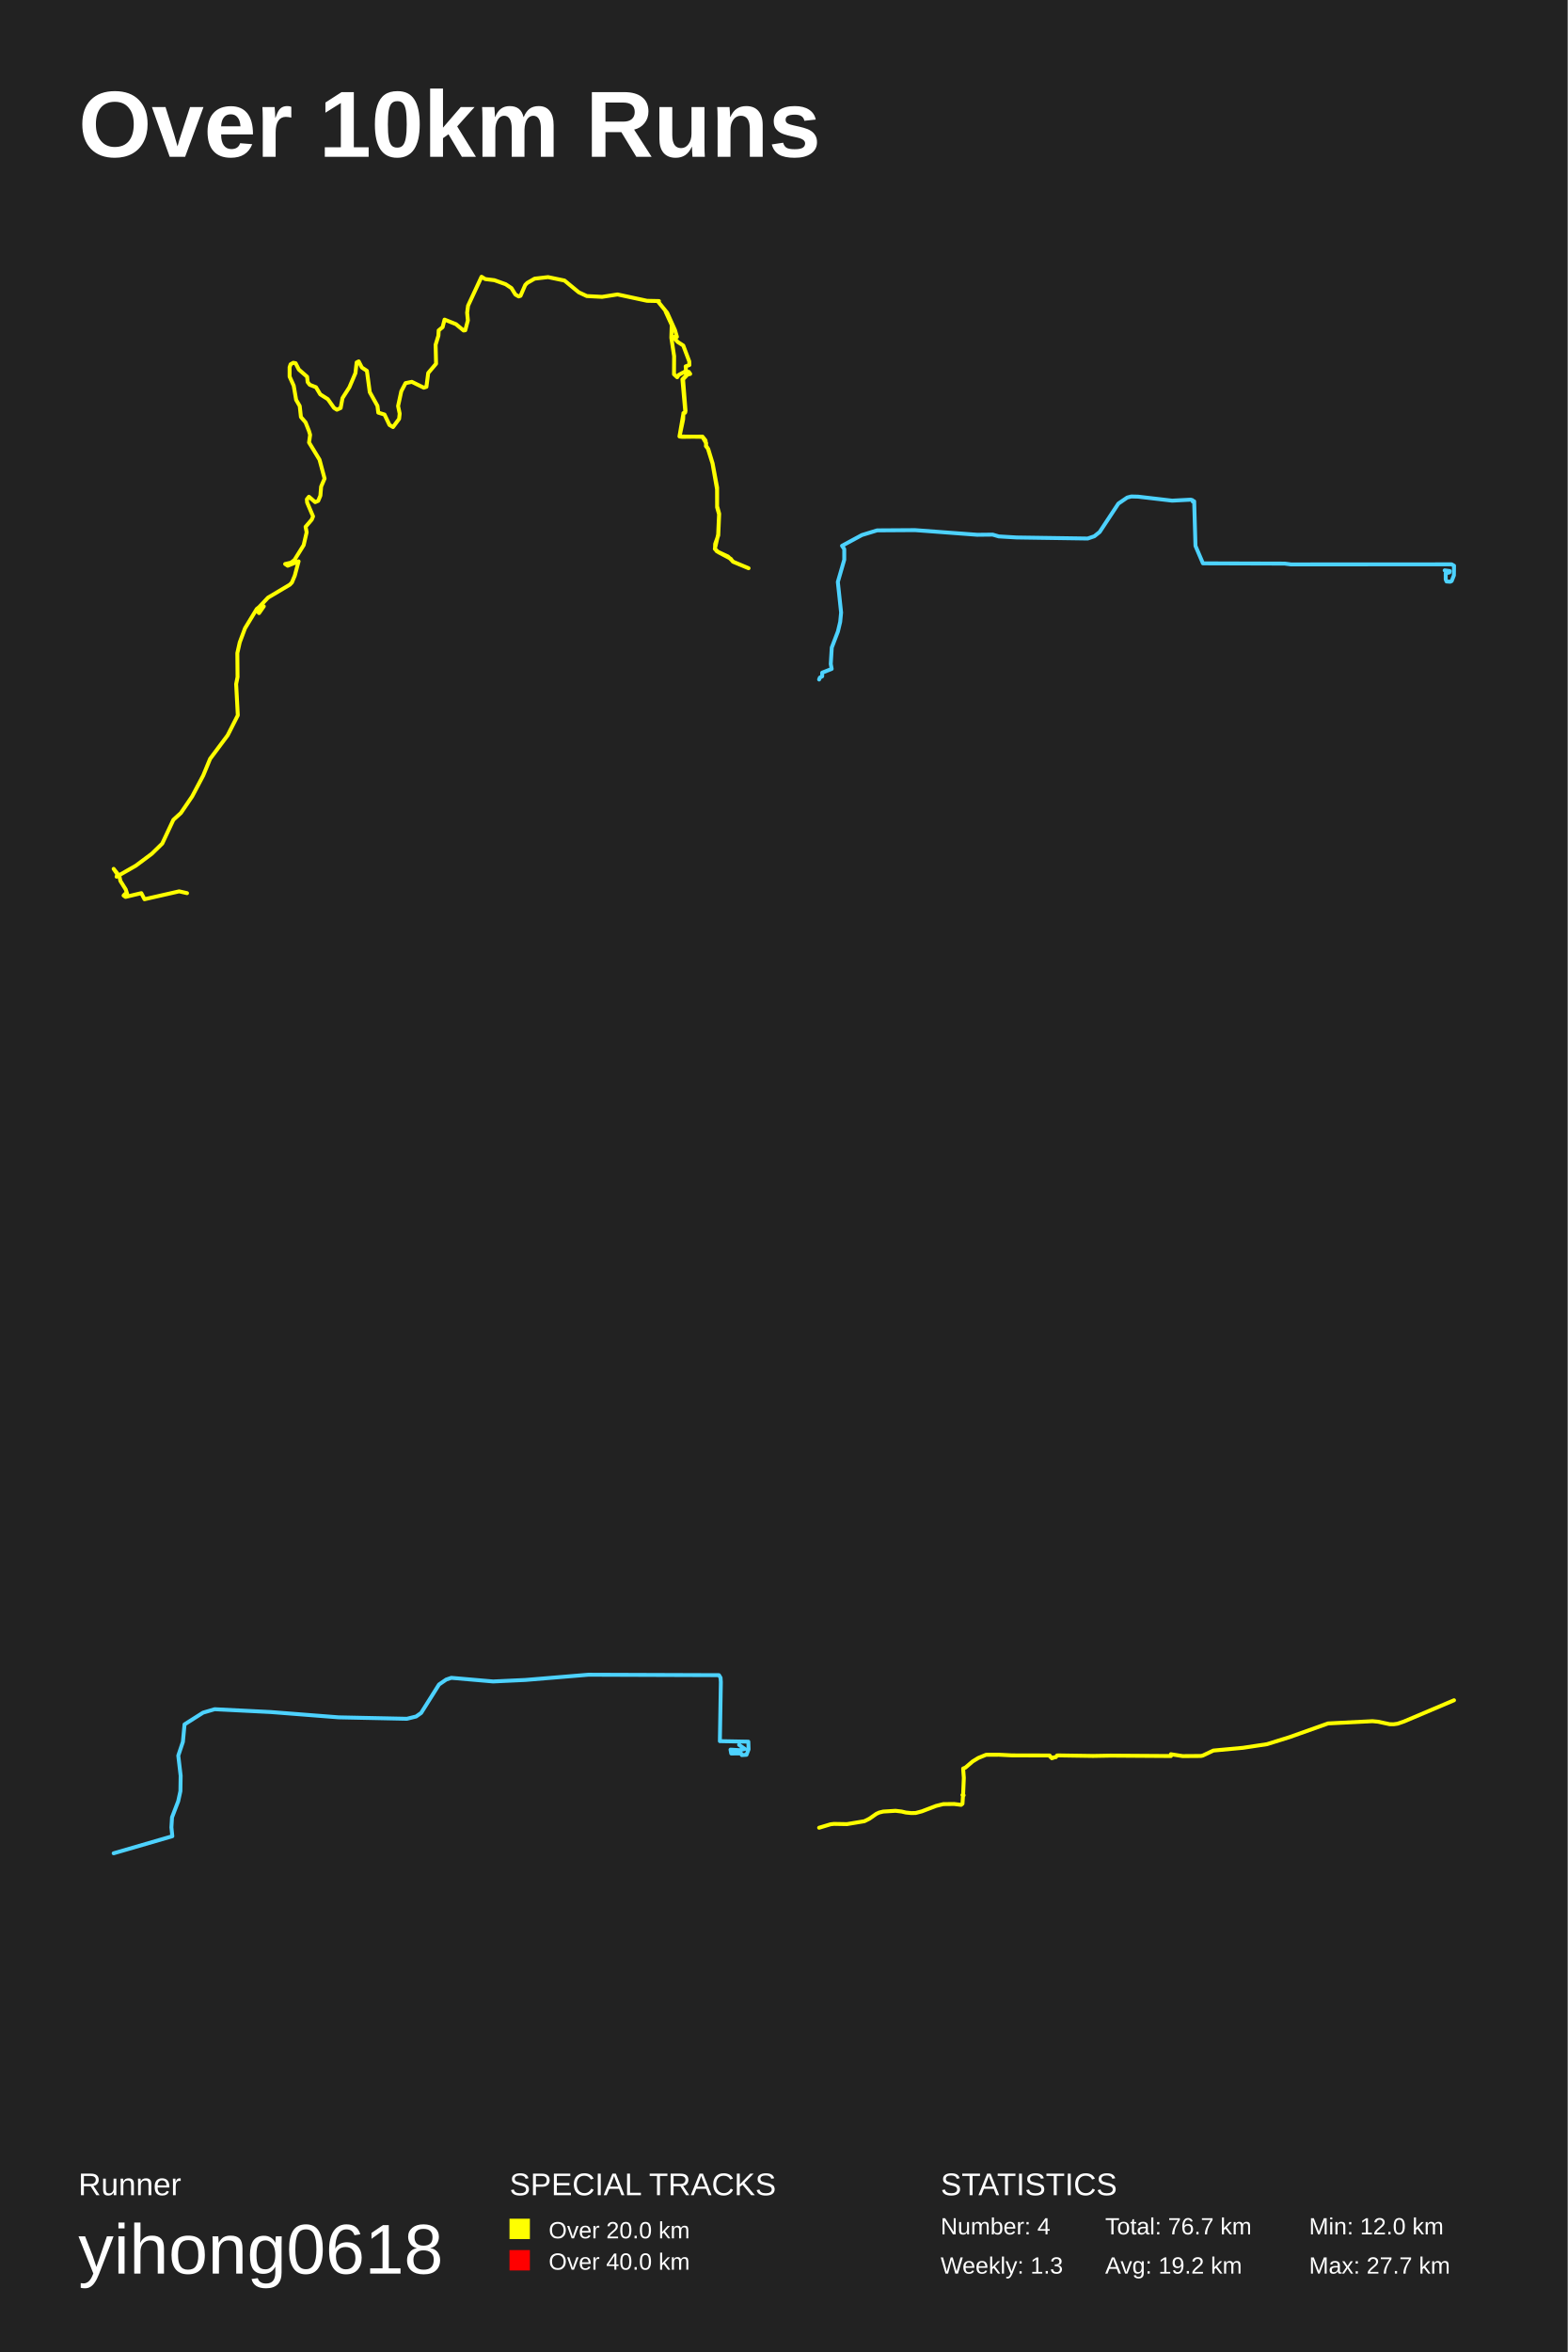
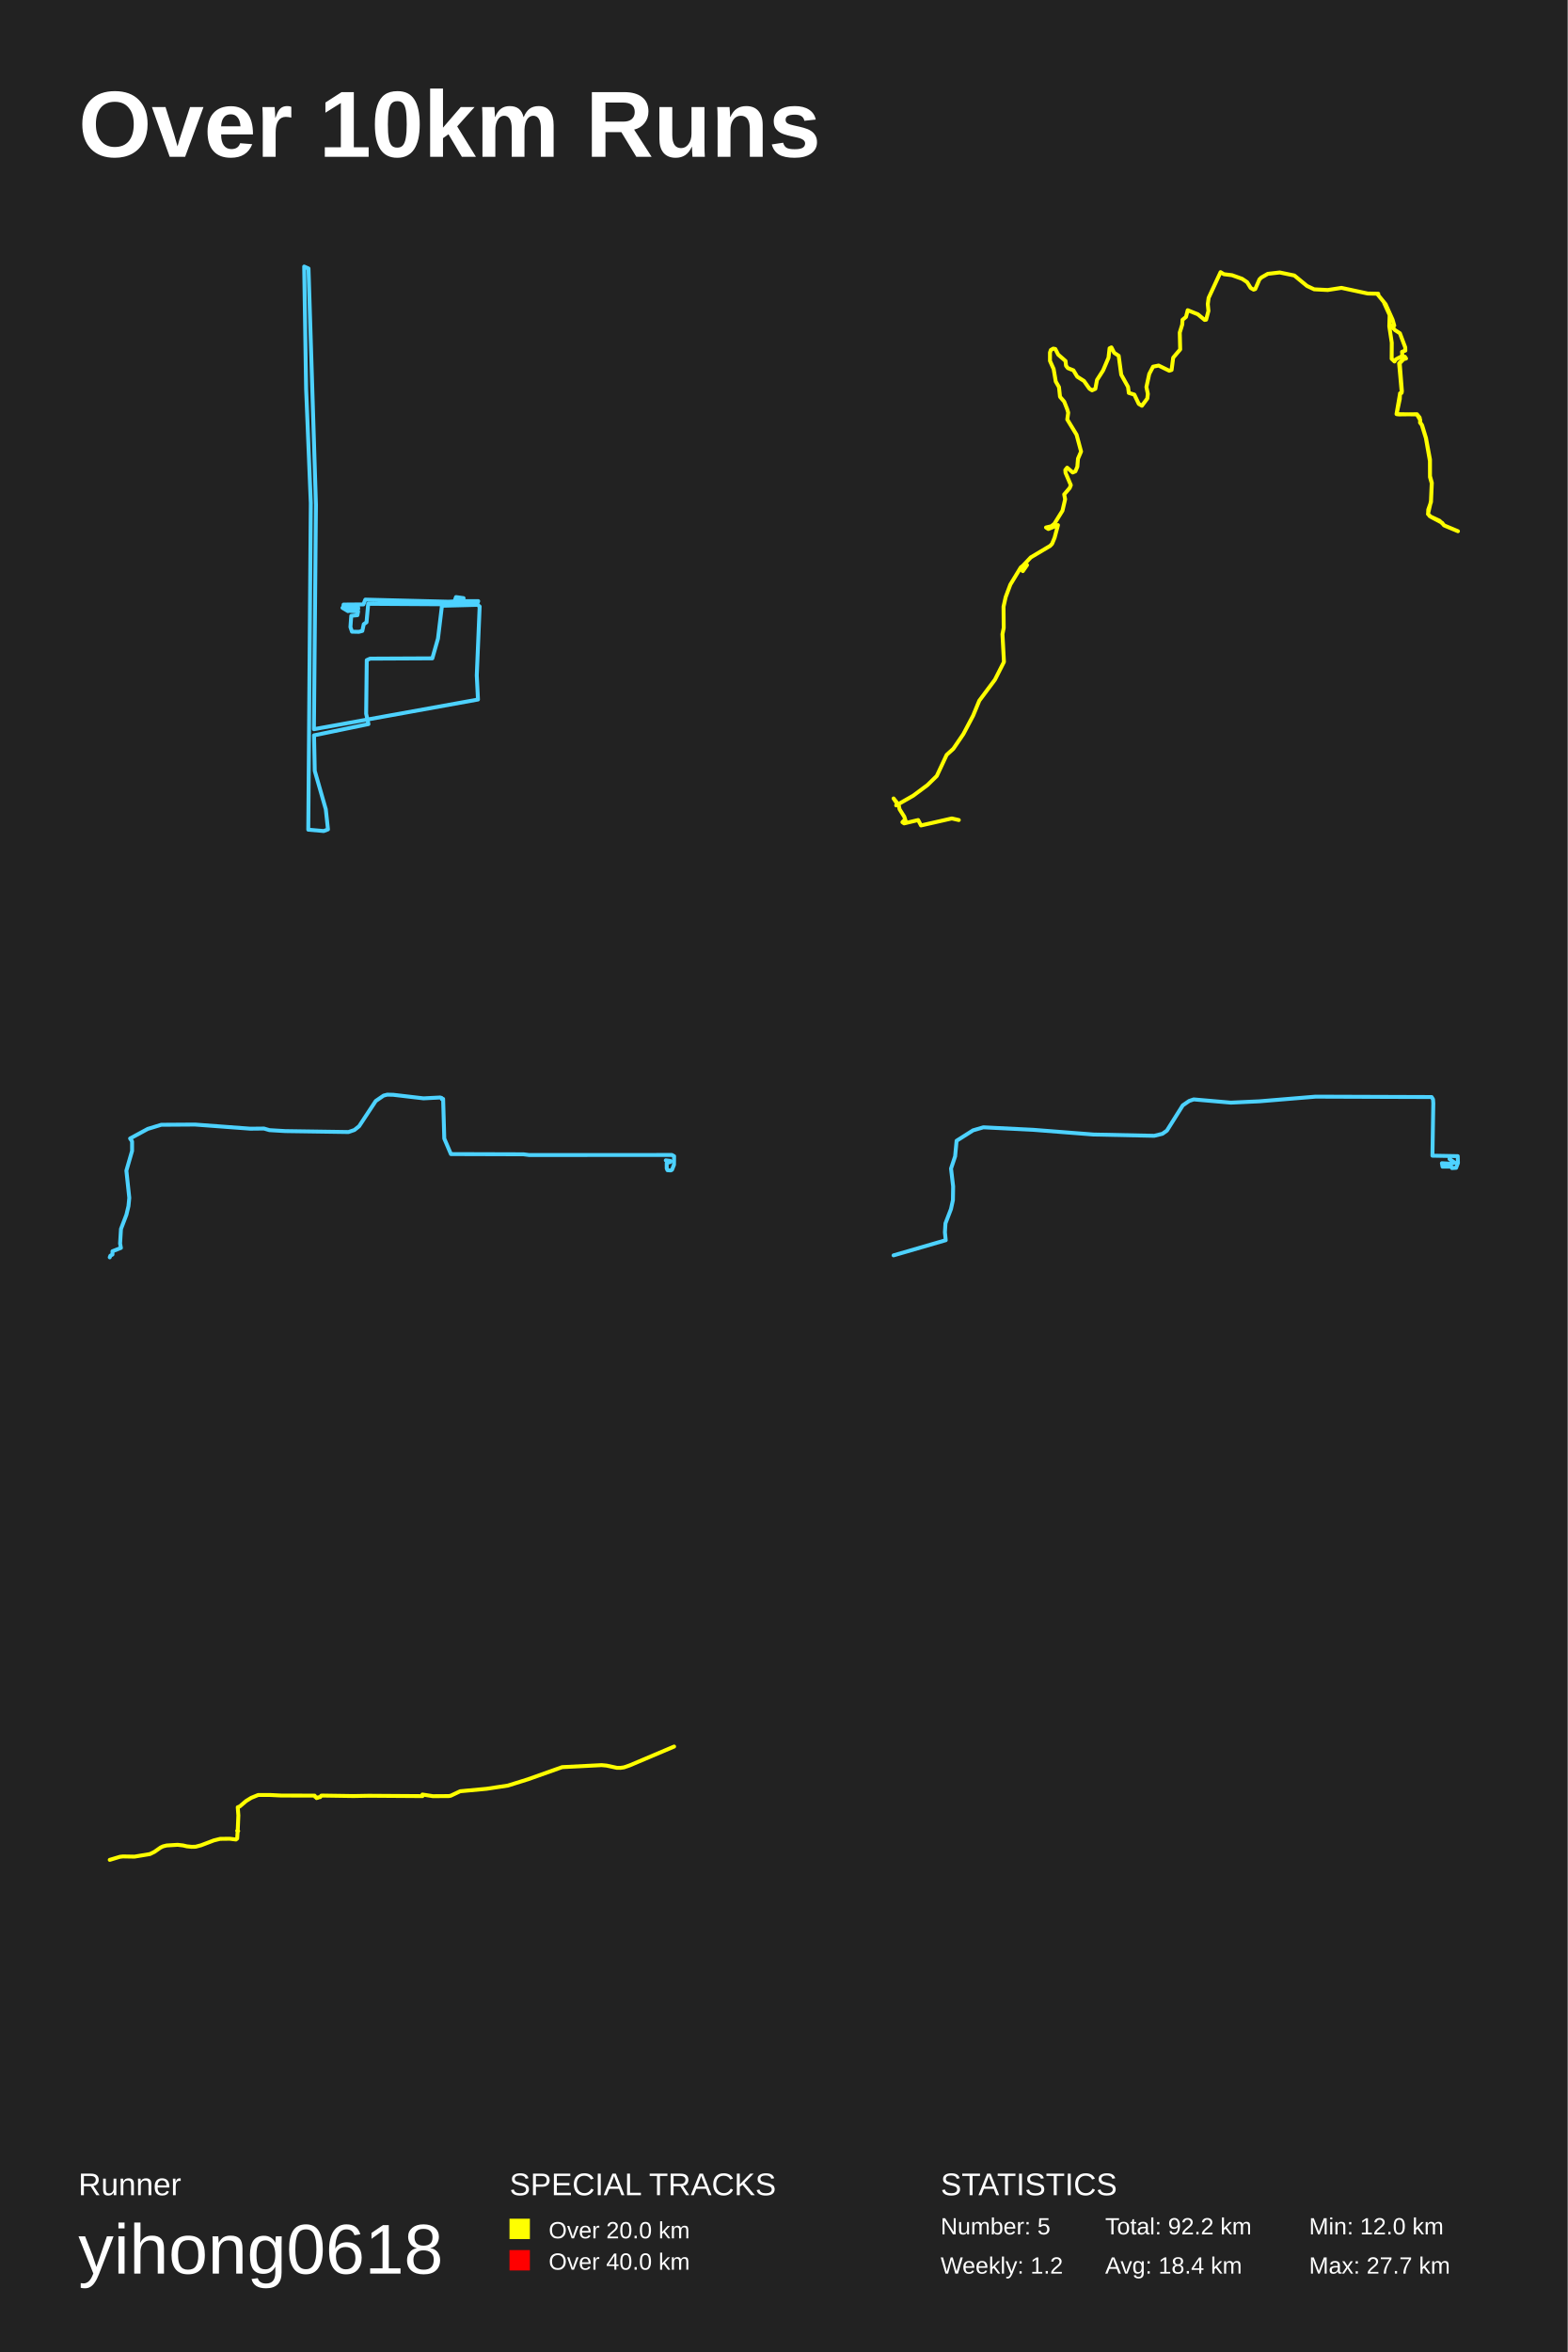
<svg xmlns="http://www.w3.org/2000/svg" baseProfile="full" height="300mm" version="1.1" viewBox="0,0,200,300" width="200mm">
  <defs />
  <rect fill="#222222" height="300" width="200" x="0" y="0" />
  <text fill="#FFFFFF" style="font-size:12px; font-family:Arial; font-weight:bold;" x="10" y="20">Over 10km Runs</text>
  <text fill="#FFFFFF" style="font-size:4px; font-family:Arial" x="10" y="280">Runner</text>
  <text fill="#FFFFFF" style="font-size:9px; font-family:Arial" x="10" y="290">yihong0618</text>
  <text fill="#FFFFFF" style="font-size:4px; font-family:Arial" x="65" y="280">SPECIAL TRACKS</text>
  <rect fill="yellow" height="2.6" width="2.6" x="65" y="283" />
  <text fill="#FFFFFF" style="font-size:3px; font-family:Arial" x="70" y="285.5">Over 20.0 km</text>
  <rect fill="red" height="2.6" width="2.6" x="65" y="287" />
  <text fill="#FFFFFF" style="font-size:3px; font-family:Arial" x="70" y="289.5">Over 40.0 km</text>
  <text fill="#FFFFFF" style="font-size:4px; font-family:Arial" x="120" y="280">STATISTICS</text>
-   <text fill="#FFFFFF" style="font-size:3px; font-family:Arial" x="120" y="285">Number: 4</text>
-   <text fill="#FFFFFF" style="font-size:3px; font-family:Arial" x="120" y="290">Weekly: 1.3</text>
-   <text fill="#FFFFFF" style="font-size:3px; font-family:Arial" x="141" y="285">Total: 76.7 km</text>
-   <text fill="#FFFFFF" style="font-size:3px; font-family:Arial" x="141" y="290">Avg: 19.2 km</text>
+   <text fill="#FFFFFF" style="font-size:3px; font-family:Arial" x="120" y="285">Number: 5</text>
+   <text fill="#FFFFFF" style="font-size:3px; font-family:Arial" x="120" y="290">Weekly: 1.2</text>
+   <text fill="#FFFFFF" style="font-size:3px; font-family:Arial" x="141" y="285">Total: 92.2 km</text>
+   <text fill="#FFFFFF" style="font-size:3px; font-family:Arial" x="141" y="290">Avg: 18.4 km</text>
  <text fill="#FFFFFF" style="font-size:3px; font-family:Arial" x="167" y="285">Min: 12.0 km</text>
  <text fill="#FFFFFF" style="font-size:3px; font-family:Arial" x="167" y="290">Max: 27.7 km</text>
-   <polyline fill="none" points="84.915,39.747 85.697,41.455 85.646,43.075 86.003,45.429 85.986,47.739 86.394,48.122 86.581,47.827 87.125,47.531 87.712,47.498 88.018,47.641 87.576,47.86 87.057,48.385 87.431,52.567 87.185,52.687 87.151,53.497 86.692,55.676 89.608,55.72 90.093,56.53 90.059,56.902 90.314,57.23 90.9,59.113 91.478,62.408 91.487,64.706 91.734,65.593 91.623,68.165 91.198,70.014 91.657,70.441 93.23,71.273 93.493,71.634 95.5,72.477 93.562,71.667 92.864,70.977 91.436,70.31 91.215,69.981 91.24,69.379 91.632,68.285 91.751,65.527 91.487,64.575 91.487,62.189 90.917,59.124 90.356,57.274 90.101,56.88 90.008,56.179 89.617,55.687 87.04,55.72 86.726,55.687 86.7,55.544 86.683,55.665 87.193,52.709 87.397,52.644 87.457,52.392 87.142,48.374 87.704,47.783 88.052,47.695 87.874,47.433 87.329,47.411 87.533,47.378 87.474,46.732 87.95,46.557 87.933,46.097 87.168,44.072 86.454,43.612 85.884,42.977 86.36,42.966 86.114,42.112 85.119,39.9 83.912,38.422 84.065,38.4 82.551,38.368 78.785,37.557 76.812,37.864 74.865,37.765 73.837,37.284 72.017,35.784 69.917,35.346 68.208,35.543 67.273,36.079 67.009,36.342 66.406,37.732 66.168,37.809 65.751,37.568 65.249,36.747 64.51,36.254 63.073,35.74 61.908,35.597 61.432,35.302 59.714,38.992 59.595,39.889 59.689,40.864 59.357,42.123 59.145,42.156 58.167,41.346 56.713,40.765 56.467,41.729 55.965,42.145 55.931,42.813 55.574,43.973 55.633,46.393 54.63,47.575 54.401,49.338 54.061,49.447 52.539,48.703 51.739,48.867 51.195,49.907 50.787,51.79 50.991,52.764 50.915,53.432 50.141,54.472 49.69,54.209 49.053,52.873 48.262,52.633 48.152,51.768 47.174,50.016 46.808,47.301 46.162,46.874 45.762,46.097 45.499,46.228 45.346,47.586 44.572,49.403 43.696,50.772 43.458,52.041 42.982,52.26 42.617,52.031 41.826,50.914 40.857,50.301 40.313,49.392 39.513,49.075 39.25,48.735 39.182,48.057 38.127,47.137 37.711,46.327 37.413,46.272 37.073,46.469 36.946,46.841 36.946,48.035 37.473,49.206 37.779,51.001 38.238,51.79 38.391,53.191 38.986,53.881 39.42,54.975 39.564,55.468 39.428,56.442 40.763,58.631 41.409,61.039 40.967,62.068 40.874,63.217 40.593,63.885 40.211,64.049 39.411,63.36 39.148,63.688 39.182,64.093 39.938,65.866 39.768,66.282 38.986,67.191 39.122,67.891 38.74,69.533 37.566,71.426 37.133,71.765 36.376,71.94 36.708,72.159 38.093,71.601 37.609,73.418 37.243,74.293 36.971,74.578 34.191,76.23 32.686,77.828 33.052,78.2 33.655,77.336 33.46,77.401 33.468,77.544 33.069,77.423 32.754,77.675 31.258,80.137 30.586,81.932 30.28,83.3 30.306,86.352 30.127,87.25 30.34,91.232 29.047,93.782 26.803,96.791 25.927,98.913 24.516,101.582 23.079,103.694 22.118,104.569 20.698,107.599 19.363,108.901 17.323,110.421 14.874,111.821 14.985,111.537 14.5,110.826 15.223,111.734 15.359,112.368 16.039,113.451 16.226,114.031 15.962,114.02 15.767,114.228 16.013,114.403 18.028,113.922 18.436,114.698 22.858,113.692 23.861,113.922" stroke="yellow" stroke-linecap="round" stroke-linejoin="round" stroke-width="0.5" />
-   <polyline fill="none" points="184.306,72.752 184.949,72.835 184.915,73.012 184.439,73.127 184.439,73.907 184.548,74.168 185.024,74.199 185.199,74.105 185.483,73.387 185.5,72.158 185.191,71.981 164.699,71.991 163.889,71.887 153.467,71.856 152.515,69.628 152.348,63.942 152.165,63.973 152.131,63.796 151.914,63.733 149.534,63.858 145.192,63.348 144.324,63.327 143.806,63.463 142.679,64.233 140.29,67.857 139.614,68.399 138.762,68.69 129.685,68.555 127.422,68.42 126.637,68.191 124.675,68.211 116.734,67.618 111.899,67.649 109.961,68.243 107.423,69.617 107.707,70.034 107.707,71.398 106.888,74.23 107.306,78.135 107.189,79.322 106.897,80.551 106.112,82.602 105.986,84.695 106.103,85.319 104.892,85.798 104.892,86.267 104.592,86.433 104.5,86.673" stroke="#4DD2FF" stroke-linecap="round" stroke-linejoin="round" stroke-width="0.5" />
-   <polyline fill="none" points="14.5,236.388 21.984,234.212 21.868,233.081 21.945,231.804 22.736,229.744 23.016,228.458 23.047,226.495 22.744,223.932 23.334,222.172 23.543,219.948 25.909,218.448 27.39,218.013 34.525,218.371 43.188,219.048 51.905,219.232 53.084,218.942 53.728,218.487 56.008,214.86 56.923,214.231 57.575,214.009 62.911,214.473 67.029,214.28 75.072,213.612 91.723,213.67 91.925,213.999 91.963,214.551 91.839,222.085 95.469,222.153 95.5,223.13 95.236,223.826 94.639,223.865 94.546,223.652 93.29,223.661 93.197,223.168 94.383,223.236 95.027,223.081 94.29,222.559" stroke="#4DD2FF" stroke-linecap="round" stroke-linejoin="round" stroke-width="0.5" />
-   <polyline fill="none" points="104.5,233.13 105.97,232.688 106.392,232.64 108.055,232.668 110.273,232.297 110.914,231.981 111.801,231.357 112.162,231.191 112.675,231.065 114.247,230.97 115.02,231.061 115.575,231.191 116.25,231.258 116.823,231.246 117.612,231.037 119.425,230.346 120.341,230.117 121.732,230.101 122.613,230.212 122.79,230.066 122.863,228.968 122.936,228.992 122.787,228.956 122.869,228.936 122.961,226.768 122.873,225.58 123.167,225.457 124.077,224.679 124.809,224.229 125.807,223.822 127.448,223.818 129.112,223.901 133.909,223.913 133.998,224.099 134.299,224.186 134.188,224.268 134.226,224.205 134.343,224.225 134.499,224.146 134.702,224.126 134.857,223.913 135.069,223.905 139.461,223.972 141.67,223.933 149.382,223.984 149.376,223.755 150.878,223.992 153.201,223.976 153.442,223.925 154.795,223.285 158.578,222.934 161.642,222.471 164.513,221.575 169.434,219.825 175.091,219.537 175.81,219.604 177.29,219.924 177.813,219.928 178.307,219.857 179.131,219.572 185.5,216.87" stroke="yellow" stroke-linecap="round" stroke-linejoin="round" stroke-width="0.5" />
+   <polyline fill="none" points="44.507,77.915 45.687,77.991 45.595,78.469 44.813,78.546 44.706,79.979 44.905,80.571 45.779,80.59 46.223,80.475 46.407,79.616 46.759,79.367 46.974,77.017 59.033,77.093 60.933,77.151 61.193,77.361 60.825,86.15 60.979,89.226 40.048,93.009 40.308,64.406 39.358,34.248 38.807,34.0 39.052,49.595 39.65,64.176 39.328,105.828 41.304,106.0 41.841,105.79 41.565,103.23 40.155,98.32 40.063,93.792 47.004,92.359 46.713,91.041 46.79,84.201 47.219,84.01 55.156,83.972 55.876,81.45 56.382,77.265 60.841,77.151 61.009,76.673 57.991,76.673 58.175,76.157 59.14,76.291 59.079,76.654 57.225,76.749 46.606,76.482 46.361,77.093 43.833,77.113 43.802,77.38 45.671,77.399 45.702,77.648 44.154,77.38 43.695,77.533 44.4,77.953" stroke="#4DD2FF" stroke-linecap="round" stroke-linejoin="round" stroke-width="0.5" />
+   <polyline fill="none" points="176.591,38.664 177.286,40.182 177.241,41.623 177.558,43.715 177.543,45.768 177.906,46.109 178.072,45.846 178.556,45.583 179.077,45.554 179.349,45.681 178.956,45.875 178.495,46.342 178.828,50.059 178.609,50.167 178.579,50.887 178.17,52.823 180.763,52.862 181.193,53.582 181.163,53.913 181.39,54.205 181.911,55.878 182.425,58.807 182.433,60.85 182.652,61.638 182.554,63.924 182.176,65.568 182.584,65.948 183.982,66.687 184.216,67.008 186.0,67.757 184.277,67.037 183.657,66.424 182.388,65.831 182.191,65.539 182.214,65.004 182.561,64.031 182.667,61.579 182.433,60.733 182.433,58.612 181.927,55.888 181.428,54.243 181.201,53.893 181.118,53.27 180.77,52.833 178.48,52.862 178.201,52.833 178.178,52.706 178.163,52.813 178.616,50.186 178.798,50.128 178.851,49.904 178.571,46.333 179.07,45.807 179.38,45.729 179.221,45.496 178.737,45.476 178.919,45.447 178.866,44.873 179.289,44.717 179.274,44.308 178.594,42.508 177.959,42.099 177.453,41.535 177.876,41.525 177.657,40.766 176.772,38.8 175.699,37.486 175.835,37.467 174.49,37.438 171.142,36.718 169.389,36.99 167.658,36.903 166.744,36.474 165.126,35.141 163.26,34.752 161.741,34.927 160.909,35.404 160.675,35.637 160.138,36.873 159.927,36.941 159.556,36.727 159.111,35.997 158.453,35.559 157.176,35.102 156.14,34.975 155.717,34.713 154.191,37.993 154.085,38.791 154.168,39.657 153.873,40.776 153.684,40.805 152.815,40.085 151.523,39.569 151.304,40.426 150.858,40.795 150.828,41.389 150.51,42.421 150.563,44.571 149.671,45.622 149.467,47.189 149.165,47.286 147.812,46.625 147.102,46.77 146.618,47.695 146.255,49.369 146.437,50.235 146.369,50.828 145.681,51.753 145.28,51.519 144.714,50.332 144.011,50.118 143.912,49.349 143.043,47.792 142.718,45.379 142.144,44.999 141.789,44.308 141.555,44.425 141.418,45.632 140.731,47.247 139.952,48.464 139.741,49.592 139.318,49.787 138.993,49.583 138.29,48.59 137.428,48.045 136.944,47.238 136.234,46.955 136,46.654 135.939,46.05 135.002,45.233 134.632,44.513 134.367,44.464 134.065,44.639 133.952,44.97 133.952,46.031 134.42,47.072 134.692,48.668 135.1,49.369 135.236,50.614 135.766,51.227 136.151,52.2 136.279,52.638 136.158,53.504 137.345,55.45 137.919,57.59 137.526,58.505 137.443,59.527 137.194,60.12 136.854,60.266 136.143,59.653 135.909,59.945 135.939,60.305 136.612,61.881 136.461,62.251 135.766,63.058 135.886,63.681 135.546,65.14 134.503,66.823 134.118,67.125 133.445,67.28 133.74,67.475 134.972,66.979 134.541,68.594 134.216,69.372 133.974,69.625 131.503,71.094 130.165,72.514 130.49,72.845 131.027,72.076 130.853,72.135 130.861,72.261 130.506,72.154 130.226,72.378 128.896,74.566 128.299,76.162 128.027,77.377 128.049,80.091 127.891,80.889 128.08,84.429 126.931,86.695 124.936,89.369 124.157,91.256 122.903,93.629 121.625,95.506 120.771,96.283 119.509,98.977 118.323,100.134 116.509,101.486 114.333,102.73 114.431,102.477 114.0,101.845 114.642,102.652 114.763,103.216 115.368,104.179 115.534,104.694 115.3,104.684 115.126,104.869 115.345,105.025 117.136,104.597 117.499,105.287 121.429,104.393 122.321,104.597" stroke="yellow" stroke-linecap="round" stroke-linejoin="round" stroke-width="0.5" />
+   <polyline fill="none" points="84.939,148.001 85.51,148.076 85.48,148.233 85.057,148.335 85.057,149.029 85.154,149.26 85.577,149.288 85.733,149.205 85.985,148.566 86.0,147.474 85.725,147.317 67.51,147.326 66.79,147.233 57.527,147.205 56.68,145.225 56.532,140.17 56.369,140.198 56.339,140.041 56.146,139.985 54.031,140.096 50.171,139.643 49.399,139.624 48.939,139.745 47.936,140.43 45.814,143.651 45.212,144.132 44.455,144.392 36.387,144.271 34.375,144.151 33.678,143.947 31.933,143.966 24.874,143.438 20.576,143.466 18.854,143.993 16.598,145.215 16.85,145.586 16.85,146.798 16.123,149.316 16.494,152.787 16.39,153.842 16.13,154.934 15.433,156.757 15.321,158.617 15.425,159.173 14.349,159.598 14.349,160.015 14.082,160.163 14.0,160.376" stroke="#4DD2FF" stroke-linecap="round" stroke-linejoin="round" stroke-width="0.5" />
+   <polyline fill="none" points="114.0,160.122 120.653,158.188 120.549,157.183 120.618,156.048 121.321,154.217 121.57,153.074 121.597,151.329 121.328,149.051 121.852,147.486 122.038,145.509 124.141,144.176 125.458,143.79 131.8,144.108 139.501,144.709 147.249,144.873 148.297,144.615 148.869,144.211 150.896,140.987 151.71,140.428 152.289,140.23 157.032,140.643 160.692,140.471 167.841,139.878 182.643,139.929 182.822,140.222 182.856,140.712 182.746,147.409 185.972,147.469 186.0,148.337 185.766,148.956 185.235,148.991 185.152,148.802 184.035,148.81 183.953,148.372 185.007,148.432 185.579,148.294 184.925,147.83" stroke="#4DD2FF" stroke-linecap="round" stroke-linejoin="round" stroke-width="0.5" />
+   <polyline fill="none" points="14.0,237.226 15.307,236.833 15.682,236.791 17.16,236.816 19.132,236.486 19.701,236.205 20.49,235.651 20.811,235.503 21.267,235.391 22.664,235.307 23.351,235.387 23.844,235.503 24.444,235.563 24.954,235.552 25.655,235.366 27.267,234.752 28.081,234.549 29.317,234.534 30.1,234.633 30.258,234.503 30.323,233.527 30.387,233.548 30.255,233.517 30.328,233.499 30.41,231.572 30.331,230.515 30.593,230.406 31.401,229.715 32.052,229.315 32.939,228.953 34.398,228.95 35.877,229.023 40.142,229.034 40.22,229.199 40.488,229.276 40.389,229.35 40.423,229.294 40.528,229.311 40.666,229.241 40.846,229.223 40.984,229.034 41.173,229.027 45.076,229.086 47.04,229.051 53.895,229.097 53.89,228.893 55.225,229.104 57.29,229.09 57.504,229.044 58.706,228.476 62.069,228.163 64.793,227.752 67.345,226.955 71.719,225.4 76.747,225.144 77.387,225.203 78.702,225.488 79.167,225.491 79.606,225.428 80.338,225.175 86.0,222.774" stroke="yellow" stroke-linecap="round" stroke-linejoin="round" stroke-width="0.5" />
</svg>
